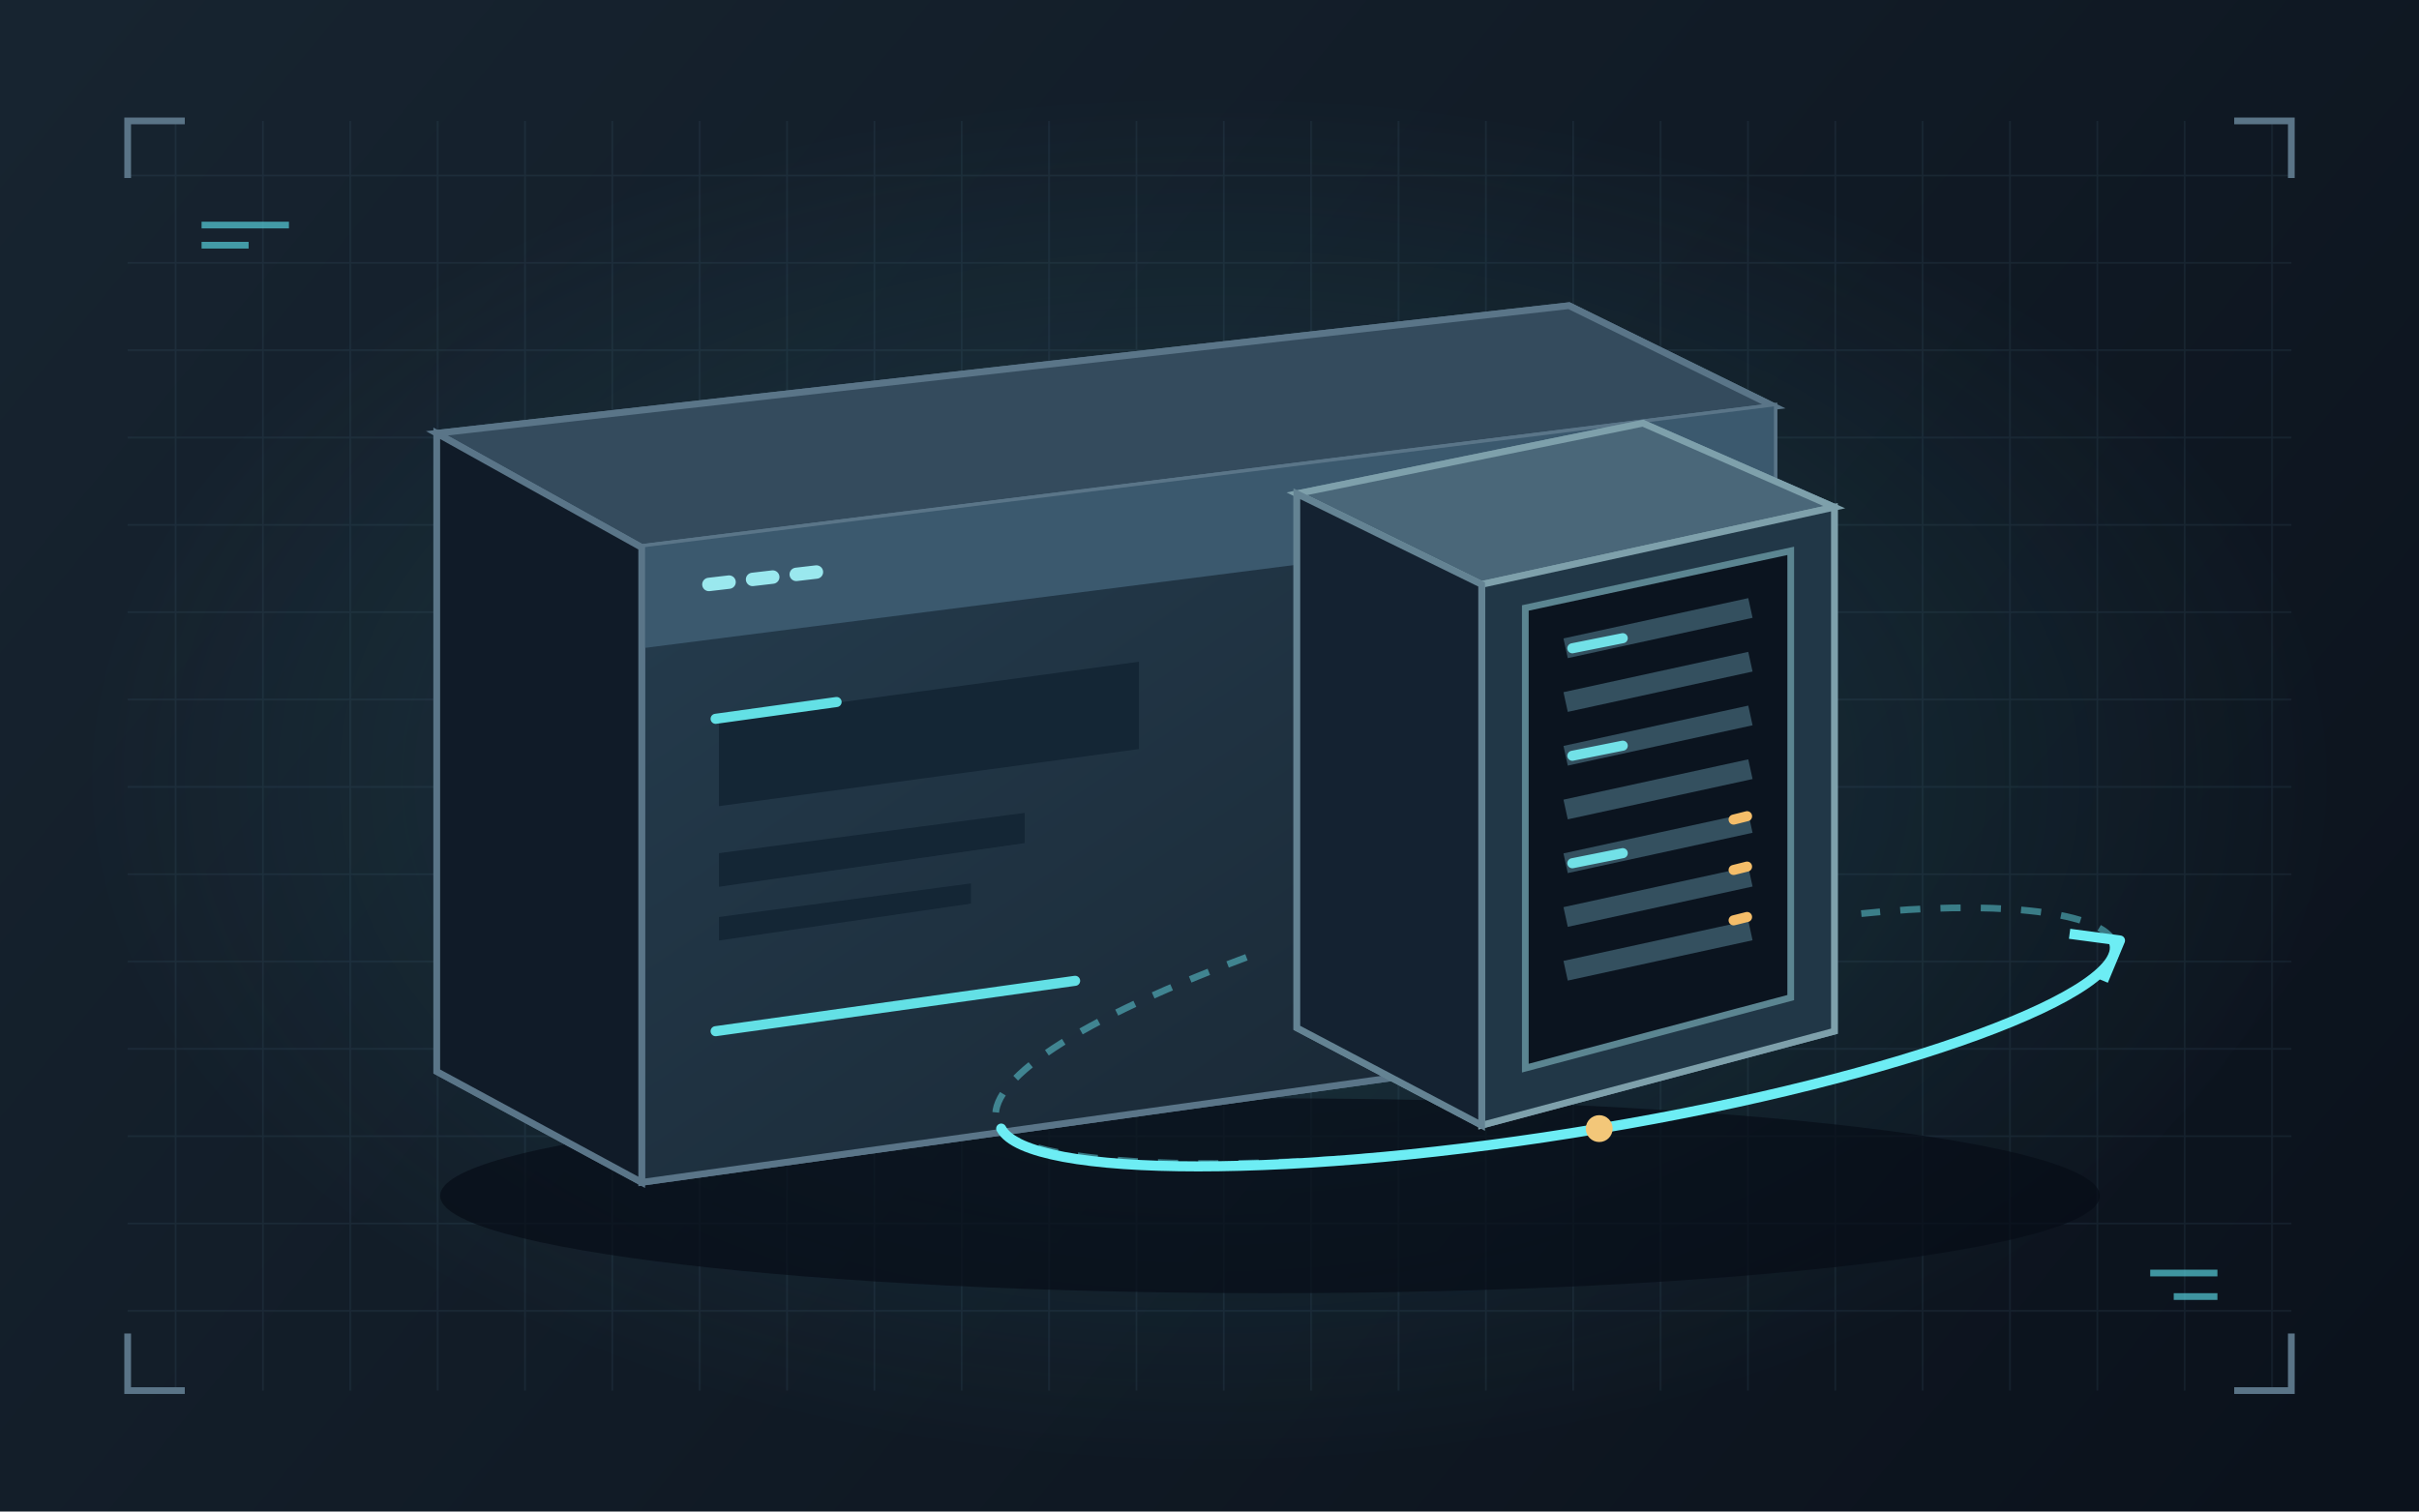
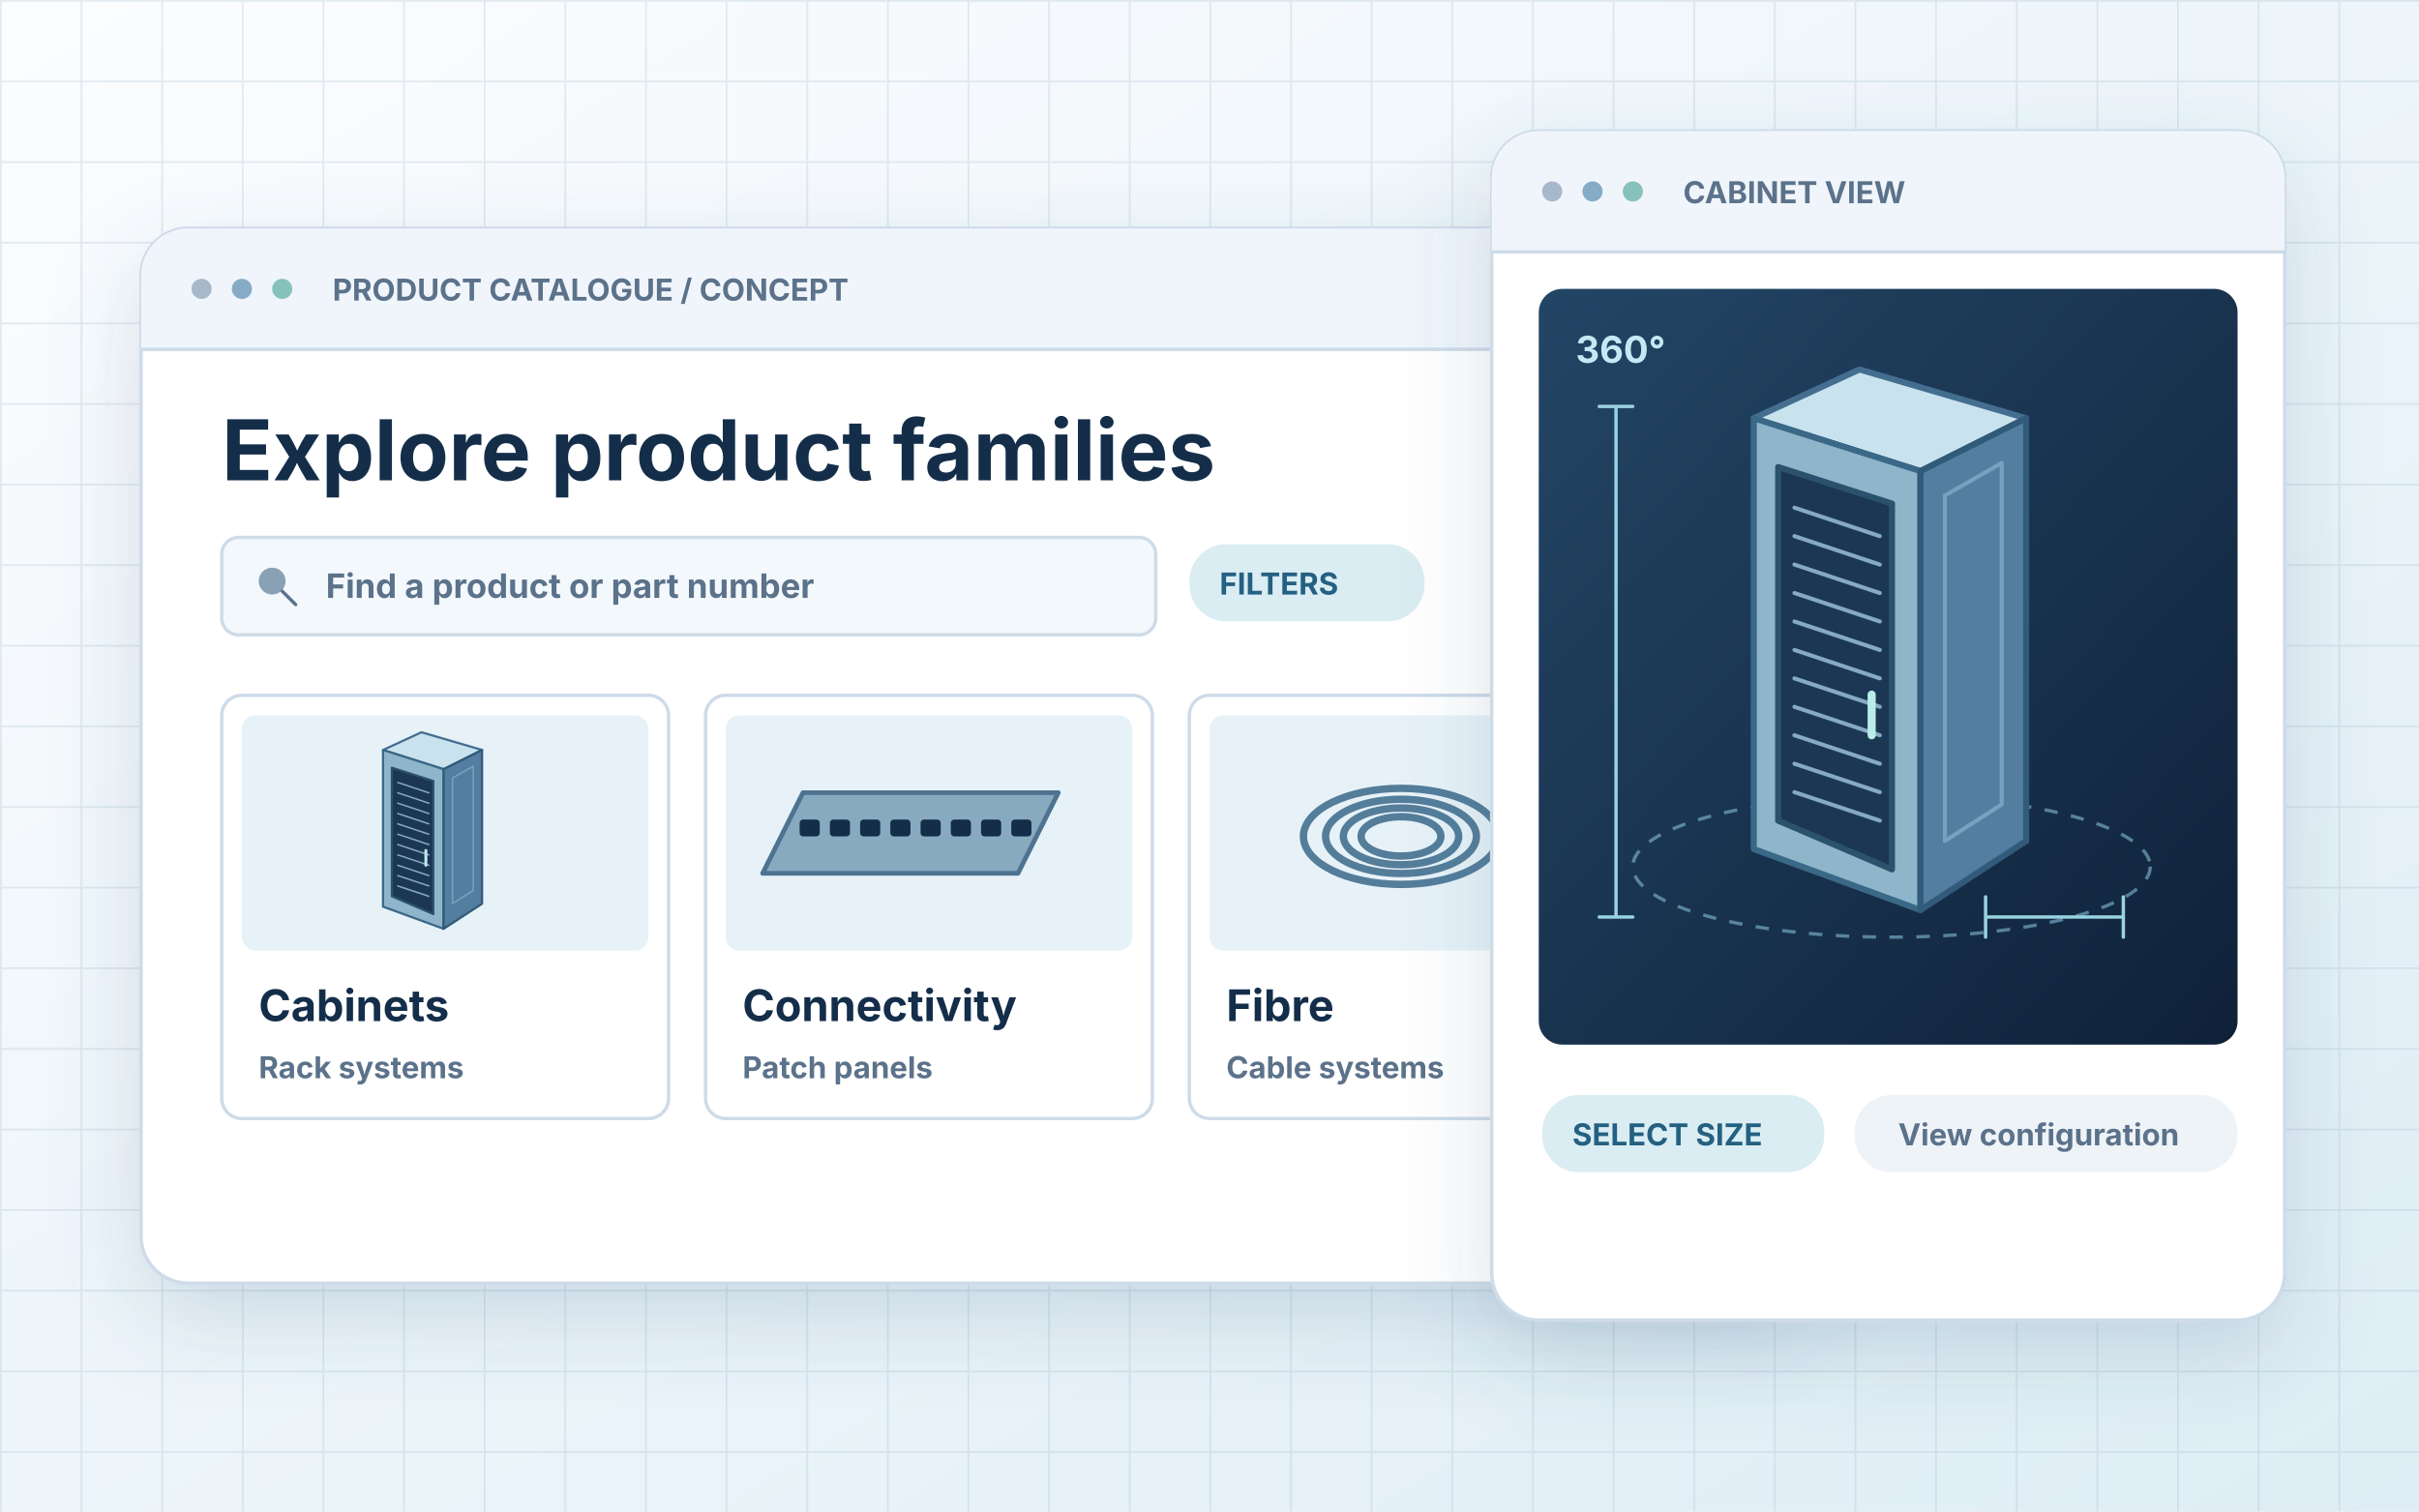
- <svg xmlns="http://www.w3.org/2000/svg" viewBox="0 0 720 450" fill="none" role="img" aria-labelledby="t d">
+ <svg xmlns="http://www.w3.org/2000/svg" viewBox="0 0 720 450" width="720" height="450" role="img">
  <defs>
-     <linearGradient id="bg" x1="18" y1="0" x2="630" y2="510" gradientUnits="userSpaceOnUse">
-       <stop stop-color="#172430" />
-       <stop offset="1" stop-color="#0b121c" />
+     <linearGradient id="bg" x2="1" y2="1">
+       <stop stop-color="#fcfdff" />
+       <stop offset="1" stop-color="#deedf5" />
    </linearGradient>
-     <linearGradient id="plate" x1="0" y1="0" x2="1" y2="1">
-       <stop stop-color="#263e50" />
-       <stop offset="1" stop-color="#172430" />
+     <linearGradient id="navy" x2="1" y2="1">
+       <stop stop-color="#234666" />
+       <stop offset="1" stop-color="#0f2139" />
    </linearGradient>
-     <radialGradient id="gl">
-       <stop stop-color="#59d8e3" stop-opacity=".17" />
-       <stop offset="1" stop-color="#59d8e3" stop-opacity="0" />
-     </radialGradient>
-     <pattern id="g" width="26" height="26" patternUnits="userSpaceOnUse">
-       <path d="M0 26V0h26" stroke="#54768a" stroke-opacity=".26" />
+     <pattern id="grid" width="24" height="24" patternUnits="userSpaceOnUse">
+       <path d="M24 0H0V24" stroke="#98b2c5" opacity=".25" fill="none" />
    </pattern>
+     <filter id="sh" x="-20%" width="140%" y="-20%" height="155%">
+       <feDropShadow dx="0" dy="10" stdDeviation="13" flood-color="#3e6287" flood-opacity=".19" />
+     </filter>
  </defs>
-   <path fill="url(#bg)" d="M0 0h720v450H0z" />
-   <ellipse cx="360" cy="232" rx="340" ry="205" fill="url(#gl)" />
-   <path fill="url(#g)" opacity=".52" d="M38 36h644v378H38z" />
-   <path d="M38 53V36h17m610 0h17v17M38 397v17h17m610 0h17v-17" stroke="#5a7487" stroke-width="2" />
-   <path d="M60 67h26M60 73h14m566 306h20m-13 7h13" stroke="#59d8e3" stroke-width="2" opacity=".66" />
-   <ellipse cx="378" cy="356" rx="247" ry="29" fill="#060d16" fill-opacity=".68" />
-   <path d="m130 129 337-38 61 30v184L191 352l-61-33z" fill="#101b28" stroke="#526c80" stroke-width="2" />
-   <path d="m130 129 337-38 61 30-337 42z" fill="#344b5d" stroke="#5a7588" stroke-width="2" />
-   <path d="m191 163 337-42v184l-337 47z" fill="url(#plate)" stroke="#5a7588" stroke-width="2" />
-   <path d="m191 163 337-42v29l-337 43z" fill="#3b596e" />
-   <path d="m130 129 61 34v189l-61-33z" fill="#101b28" stroke="#5a7588" stroke-width="2" />
-   <path d="m211 174 6-.7m7-.8 6-.7m7-.8 6-.7" stroke="#9ae8ee" stroke-width="4" stroke-linecap="round" />
-   <path d="m214 214 125-17v26l-125 17zm0 40 91-12v9l-91 13zm0 19 75-10v6l-75 11z" fill="#142635" />
-   <path d="m213 214 36-5m-36 98 107-15" stroke="#63e0e5" stroke-width="3" stroke-linecap="round" />
-   <path d="M371 285c-56 21-79 39-74 50 7 14 89 16 179 1 90-15 160-41 153-56-5-9-37-12-75-8" stroke="#66e2eb" stroke-width="2" stroke-opacity=".48" stroke-dasharray="6 6" />
-   <path d="m386 147 103-21 57 25v156l-105 28-55-29z" fill="#142230" stroke="#6b8c9c" stroke-width="2" />
-   <path d="m386 147 103-21 57 25-105 23z" fill="#4a6779" stroke="#7ea0ab" stroke-width="2" />
-   <path d="m441 174 105-23v156l-105 28z" fill="#213747" stroke="#7ea0ab" stroke-width="2" />
-   <path d="m386 147 55 27v161l-55-29z" fill="#142231" stroke="#648393" stroke-width="2" />
-   <path d="m454 181 79-17v133l-79 21z" fill="#0b141f" stroke="#5b8591" stroke-width="2" />
-   <path d="m466 193 55-12m-55 28 55-12m-55 28 55-12m-55 28 55-12m-55 28 55-12m-55 28 55-12m-55 28 55-12" stroke="#34505f" stroke-width="6" />
-   <path d="m468 193 15-3m-15 35 15-3m-15 35 15-3" stroke="#72e1e7" stroke-width="3" stroke-linecap="round" />
-   <path d="m516 244 4-1m-4 16 4-1m-4 16 4-1" stroke="#f4bd69" stroke-width="3" stroke-linecap="round" />
-   <path d="M298 336c8 15 89 15 178 0 90-15 160-41 153-56" stroke="#6dedf4" stroke-width="3" stroke-linecap="round" />
-   <path d="m626 292 5-12-15-2" stroke="#6dedf4" stroke-width="3" stroke-linejoin="round" />
-   <circle cx="476" cy="336" r="4" fill="#f3c779" />
+   <rect width="720" height="450" fill="url(#bg)" />
+   <rect width="720" height="450" fill="url(#grid)" />
+   <g filter="url(#sh)">
+     <rect x="42" y="68" width="496" height="314" rx="14" fill="#fff" stroke="#cedbe8" />
+   </g>
+   <rect x="42" y="68" width="496" height="314" rx="14" fill="#fff" stroke="#cedbe8" />
+   <rect x="42" y="68" width="496" height="36" rx="14" fill="#f0f5fb" stroke="none" />
+   <rect x="42" y="86" width="496" height="18" rx="0" fill="#f0f5fb" stroke="none" />
+   <path d="M42 104h496" stroke="#cedbe8" stroke-width="1" fill="none" stroke-linecap="round" stroke-linejoin="round" />
+   <circle cx="60" cy="86" r="3" fill="#a8b8cb" />
+   <circle cx="72" cy="86" r="3" fill="#85abc6" />
+   <circle cx="84" cy="86" r="3" fill="#87c1bc" />
+   <text x="99" y="89.5" font-family="Inter, Arial, sans-serif" font-size="9" font-weight="740" fill="#5b728a">PRODUCT CATALOGUE / CONCEPT</text>
+   <text x="66" y="143" font-family="Inter, Arial, sans-serif" font-size="25" font-weight="650" fill="#142e4a">Explore product families</text>
+   <rect x="66" y="160" width="278" height="29" rx="5" fill="#f3f8fc" stroke="#cedbe8" />
+   <circle cx="81" cy="173" r="4" fill="#88a1b4" />
+   <path d="m84 176 4 4" stroke="#5b728a" stroke-width="1" fill="none" stroke-linecap="round" stroke-linejoin="round" />
+   <text x="97" y="178" font-family="Inter, Arial, sans-serif" font-size="10" font-weight="650" fill="#5b728a">Find a product or part number</text>
+   <rect x="354" y="162" width="70" height="23" rx="11" fill="#daedf3" stroke="none" />
+   <text x="363" y="177" font-family="Inter, Arial, sans-serif" font-size="9" font-weight="750" fill="#246081">FILTERS</text>
+   <rect x="66" y="207" width="133" height="126" rx="6" fill="#fff" stroke="#cedbe8" />
+   <rect x="72" y="213" width="121" height="70" rx="4" fill="#e7f2f8" stroke="none" />
+   <text x="77" y="304" font-family="Inter, Arial, sans-serif" font-size="13" font-weight="650" fill="#142e4a">Cabinets</text>
+   <text x="77" y="321" font-family="Inter, Arial, sans-serif" font-size="9" font-weight="650" fill="#5b728a">Rack systems</text>
+   <g transform="translate(114 218) scale(0.44)">
+     <path d="M0 12 26 0 67 12 41 25 0 12Z" stroke="#446e90" stroke-width="1.5" fill="#c9e3ee" stroke-linecap="round" stroke-linejoin="round" />
+     <path d="M0 12v106l41 15V25L0 12Z" stroke="#3a6887" stroke-width="1.5" fill="#8fb5ca" stroke-linecap="round" stroke-linejoin="round" />
+     <path d="M41 25 67 12v104l-26 17V25Z" stroke="#325a7a" stroke-width="1.5" fill="#537e9f" stroke-linecap="round" stroke-linejoin="round" />
+     <path d="M6 24 34 33v90L6 111V24Z" stroke="#2b526c" stroke-width="1.5" fill="#1b3753" stroke-linecap="round" stroke-linejoin="round" />
+     <path d="M10 34l21 7" stroke="#85aac2" stroke-width="1" fill="none" stroke-linecap="round" stroke-linejoin="round" />
+     <path d="M10 41l21 7" stroke="#85aac2" stroke-width="1" fill="none" stroke-linecap="round" stroke-linejoin="round" />
+     <path d="M10 48l21 7" stroke="#85aac2" stroke-width="1" fill="none" stroke-linecap="round" stroke-linejoin="round" />
+     <path d="M10 55l21 7" stroke="#85aac2" stroke-width="1" fill="none" stroke-linecap="round" stroke-linejoin="round" />
+     <path d="M10 62l21 7" stroke="#85aac2" stroke-width="1" fill="none" stroke-linecap="round" stroke-linejoin="round" />
+     <path d="M10 69l21 7" stroke="#85aac2" stroke-width="1" fill="none" stroke-linecap="round" stroke-linejoin="round" />
+     <path d="M10 76l21 7" stroke="#85aac2" stroke-width="1" fill="none" stroke-linecap="round" stroke-linejoin="round" />
+     <path d="M10 83l21 7" stroke="#85aac2" stroke-width="1" fill="none" stroke-linecap="round" stroke-linejoin="round" />
+     <path d="M10 90l21 7" stroke="#85aac2" stroke-width="1" fill="none" stroke-linecap="round" stroke-linejoin="round" />
+     <path d="M10 97l21 7" stroke="#85aac2" stroke-width="1" fill="none" stroke-linecap="round" stroke-linejoin="round" />
+     <path d="M10 104l21 7" stroke="#85aac2" stroke-width="1" fill="none" stroke-linecap="round" stroke-linejoin="round" />
+     <path d="M29 80v10" stroke="#bbeced" stroke-width="2" fill="none" stroke-linecap="round" stroke-linejoin="round" />
+     <path d="M47 31 61 23v84l-14 9V31Z" stroke="#77a2bf" stroke-width="1" fill="none" stroke-linecap="round" stroke-linejoin="round" />
+   </g>
+   <rect x="210" y="207" width="133" height="126" rx="6" fill="#fff" stroke="#cedbe8" />
+   <rect x="216" y="213" width="121" height="70" rx="4" fill="#e7f2f8" stroke="none" />
+   <text x="221" y="304" font-family="Inter, Arial, sans-serif" font-size="13" font-weight="650" fill="#142e4a">Connectivity</text>
+   <text x="221" y="321" font-family="Inter, Arial, sans-serif" font-size="9" font-weight="650" fill="#5b728a">Patch panels</text>
+   <path d="M239 236h76l-12 24h-76Z" stroke="#4d7391" stroke-width="1.4" fill="#87aabf" stroke-linecap="round" stroke-linejoin="round" />
+   <rect x="238" y="244" width="6" height="5" rx="1" fill="#142e4a" stroke="none" />
+   <rect x="247" y="244" width="6" height="5" rx="1" fill="#142e4a" stroke="none" />
+   <rect x="256" y="244" width="6" height="5" rx="1" fill="#142e4a" stroke="none" />
+   <rect x="265" y="244" width="6" height="5" rx="1" fill="#142e4a" stroke="none" />
+   <rect x="274" y="244" width="6" height="5" rx="1" fill="#142e4a" stroke="none" />
+   <rect x="283" y="244" width="6" height="5" rx="1" fill="#142e4a" stroke="none" />
+   <rect x="292" y="244" width="6" height="5" rx="1" fill="#142e4a" stroke="none" />
+   <rect x="301" y="244" width="6" height="5" rx="1" fill="#142e4a" stroke="none" />
+   <rect x="354" y="207" width="133" height="126" rx="6" fill="#fff" stroke="#cedbe8" />
+   <rect x="360" y="213" width="121" height="70" rx="4" fill="#e7f2f8" stroke="none" />
+   <text x="365" y="304" font-family="Inter, Arial, sans-serif" font-size="13" font-weight="650" fill="#142e4a">Fibre</text>
+   <text x="365" y="321" font-family="Inter, Arial, sans-serif" font-size="9" font-weight="650" fill="#5b728a">Cable systems</text>
+   <ellipse cx="417" cy="249" rx="29.04" ry="14.3" fill="none" stroke="#547d9a" stroke-width="2.2" />
+   <ellipse cx="417" cy="249" rx="22.44" ry="11.05" fill="none" stroke="#547d9a" stroke-width="2.2" />
+   <ellipse cx="417" cy="249" rx="17.16" ry="8.45" fill="none" stroke="#547d9a" stroke-width="2.2" />
+   <ellipse cx="417" cy="249" rx="11.88" ry="5.85" fill="none" stroke="#547d9a" stroke-width="2.2" />
+   <g filter="url(#sh)">
+     <rect x="444" y="39" width="236" height="354" rx="14" fill="#fff" stroke="#cedbe8" />
+   </g>
+   <rect x="444" y="39" width="236" height="354" rx="14" fill="#fff" stroke="#cedbe8" />
+   <rect x="444" y="39" width="236" height="36" rx="14" fill="#f0f5fb" stroke="none" />
+   <rect x="444" y="57" width="236" height="18" rx="0" fill="#f0f5fb" stroke="none" />
+   <path d="M444 75h236" stroke="#cedbe8" stroke-width="1" fill="none" stroke-linecap="round" stroke-linejoin="round" />
+   <circle cx="462" cy="57" r="3" fill="#a8b8cb" />
+   <circle cx="474" cy="57" r="3" fill="#85abc6" />
+   <circle cx="486" cy="57" r="3" fill="#87c1bc" />
+   <text x="501" y="60.5" font-family="Inter, Arial, sans-serif" font-size="9" font-weight="740" fill="#5b728a">CABINET VIEW</text>
+   <rect x="458" y="86" width="208" height="225" rx="7" fill="url(#navy)" stroke="none" />
+   <ellipse cx="563" cy="258" rx="77" ry="21" fill="none" stroke="#83bad3" opacity=".6" stroke-dasharray="4 4" />
+   <g transform="translate(522 110) scale(1.21)">
+     <path d="M0 12 26 0 67 12 41 25 0 12Z" stroke="#446e90" stroke-width="1.5" fill="#c9e3ee" stroke-linecap="round" stroke-linejoin="round" />
+     <path d="M0 12v106l41 15V25L0 12Z" stroke="#3a6887" stroke-width="1.5" fill="#8fb5ca" stroke-linecap="round" stroke-linejoin="round" />
+     <path d="M41 25 67 12v104l-26 17V25Z" stroke="#325a7a" stroke-width="1.5" fill="#537e9f" stroke-linecap="round" stroke-linejoin="round" />
+     <path d="M6 24 34 33v90L6 111V24Z" stroke="#2b526c" stroke-width="1.5" fill="#1b3753" stroke-linecap="round" stroke-linejoin="round" />
+     <path d="M10 34l21 7" stroke="#85aac2" stroke-width="1" fill="none" stroke-linecap="round" stroke-linejoin="round" />
+     <path d="M10 41l21 7" stroke="#85aac2" stroke-width="1" fill="none" stroke-linecap="round" stroke-linejoin="round" />
+     <path d="M10 48l21 7" stroke="#85aac2" stroke-width="1" fill="none" stroke-linecap="round" stroke-linejoin="round" />
+     <path d="M10 55l21 7" stroke="#85aac2" stroke-width="1" fill="none" stroke-linecap="round" stroke-linejoin="round" />
+     <path d="M10 62l21 7" stroke="#85aac2" stroke-width="1" fill="none" stroke-linecap="round" stroke-linejoin="round" />
+     <path d="M10 69l21 7" stroke="#85aac2" stroke-width="1" fill="none" stroke-linecap="round" stroke-linejoin="round" />
+     <path d="M10 76l21 7" stroke="#85aac2" stroke-width="1" fill="none" stroke-linecap="round" stroke-linejoin="round" />
+     <path d="M10 83l21 7" stroke="#85aac2" stroke-width="1" fill="none" stroke-linecap="round" stroke-linejoin="round" />
+     <path d="M10 90l21 7" stroke="#85aac2" stroke-width="1" fill="none" stroke-linecap="round" stroke-linejoin="round" />
+     <path d="M10 97l21 7" stroke="#85aac2" stroke-width="1" fill="none" stroke-linecap="round" stroke-linejoin="round" />
+     <path d="M10 104l21 7" stroke="#85aac2" stroke-width="1" fill="none" stroke-linecap="round" stroke-linejoin="round" />
+     <path d="M29 80v10" stroke="#bbeced" stroke-width="2" fill="none" stroke-linecap="round" stroke-linejoin="round" />
+     <path d="M47 31 61 23v84l-14 9V31Z" stroke="#77a2bf" stroke-width="1" fill="none" stroke-linecap="round" stroke-linejoin="round" />
+   </g>
+   <path d="M481 121v152m-5-152h10m-10 152h10M591 273h41m-41-6v12m41-12v12" stroke="#9ad3e0" stroke-width="1" fill="none" stroke-linecap="round" stroke-linejoin="round" />
+   <text x="469" y="108" font-family="Inter, Arial, sans-serif" font-size="11" font-weight="650" fill="#c4e9f4">360°</text>
+   <rect x="459" y="326" width="84" height="23" rx="11" fill="#daedf3" stroke="none" />
+   <text x="468" y="341" font-family="Inter, Arial, sans-serif" font-size="9" font-weight="750" fill="#246081">SELECT SIZE</text>
+   <rect x="552" y="326" width="114" height="23" rx="11" fill="#eef3f8" stroke="none" />
+   <text x="565" y="341" font-family="Inter, Arial, sans-serif" font-size="9" font-weight="650" fill="#5b728a">View configuration</text>
</svg>
